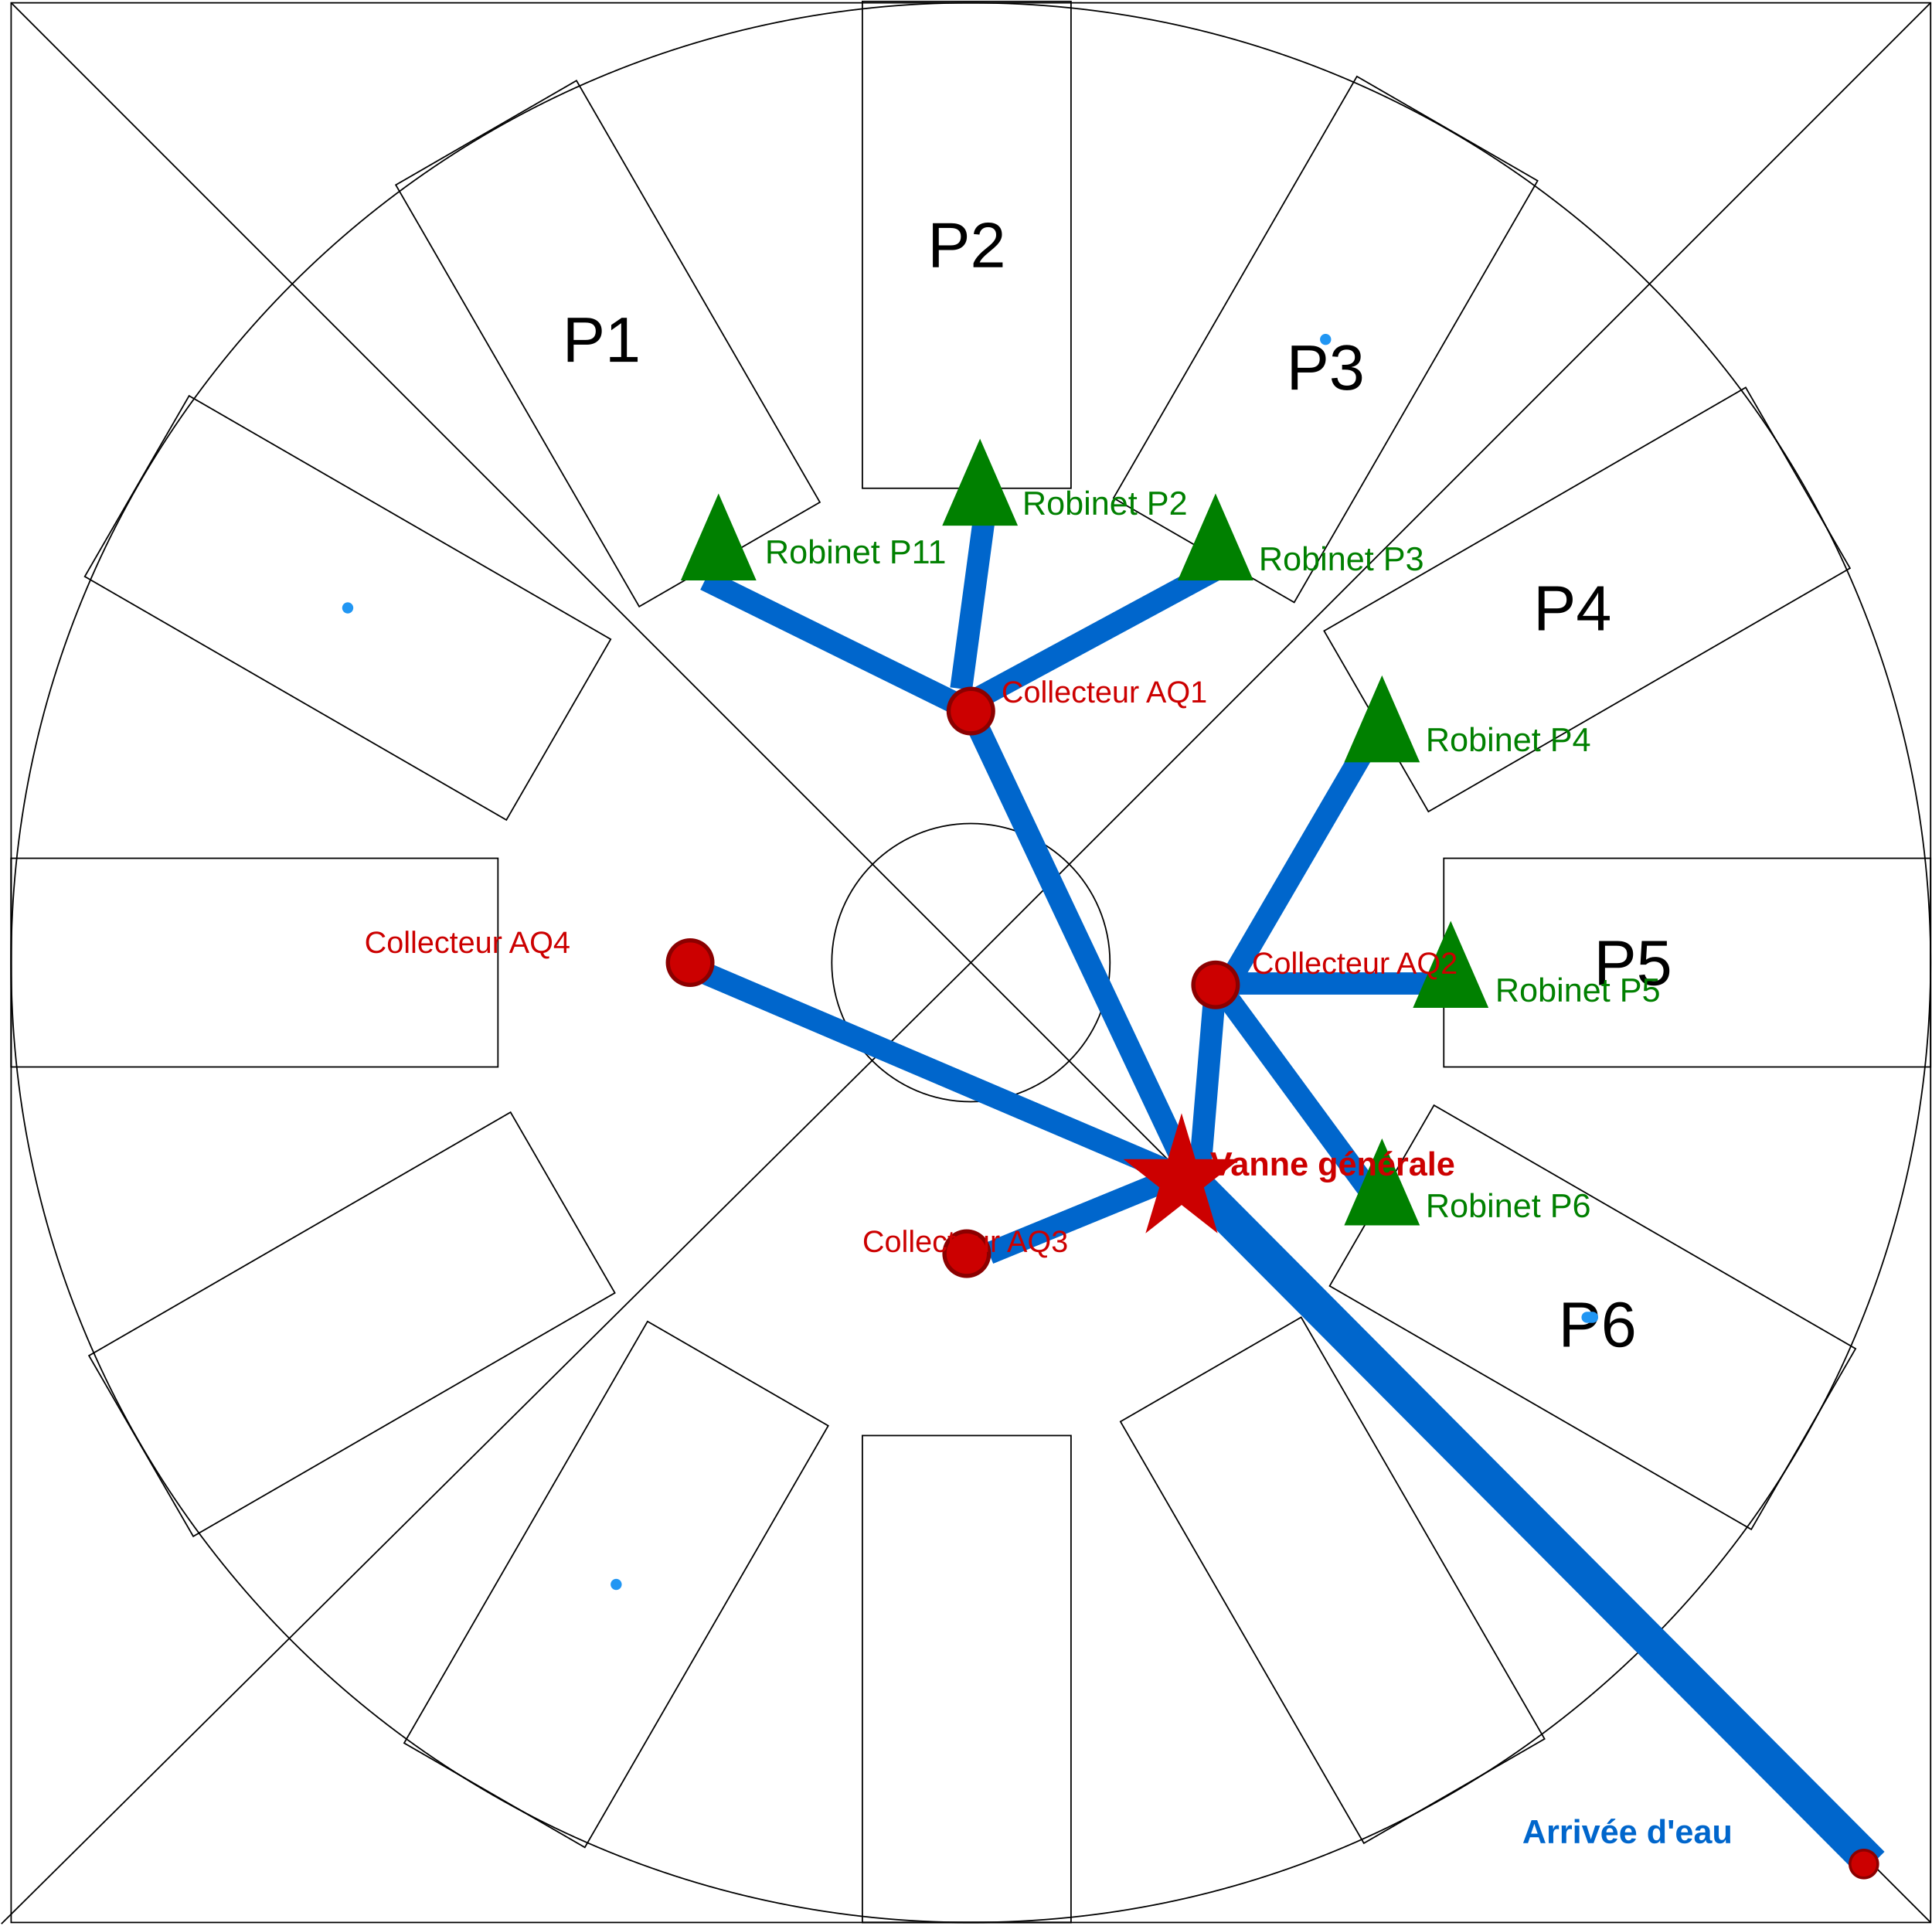
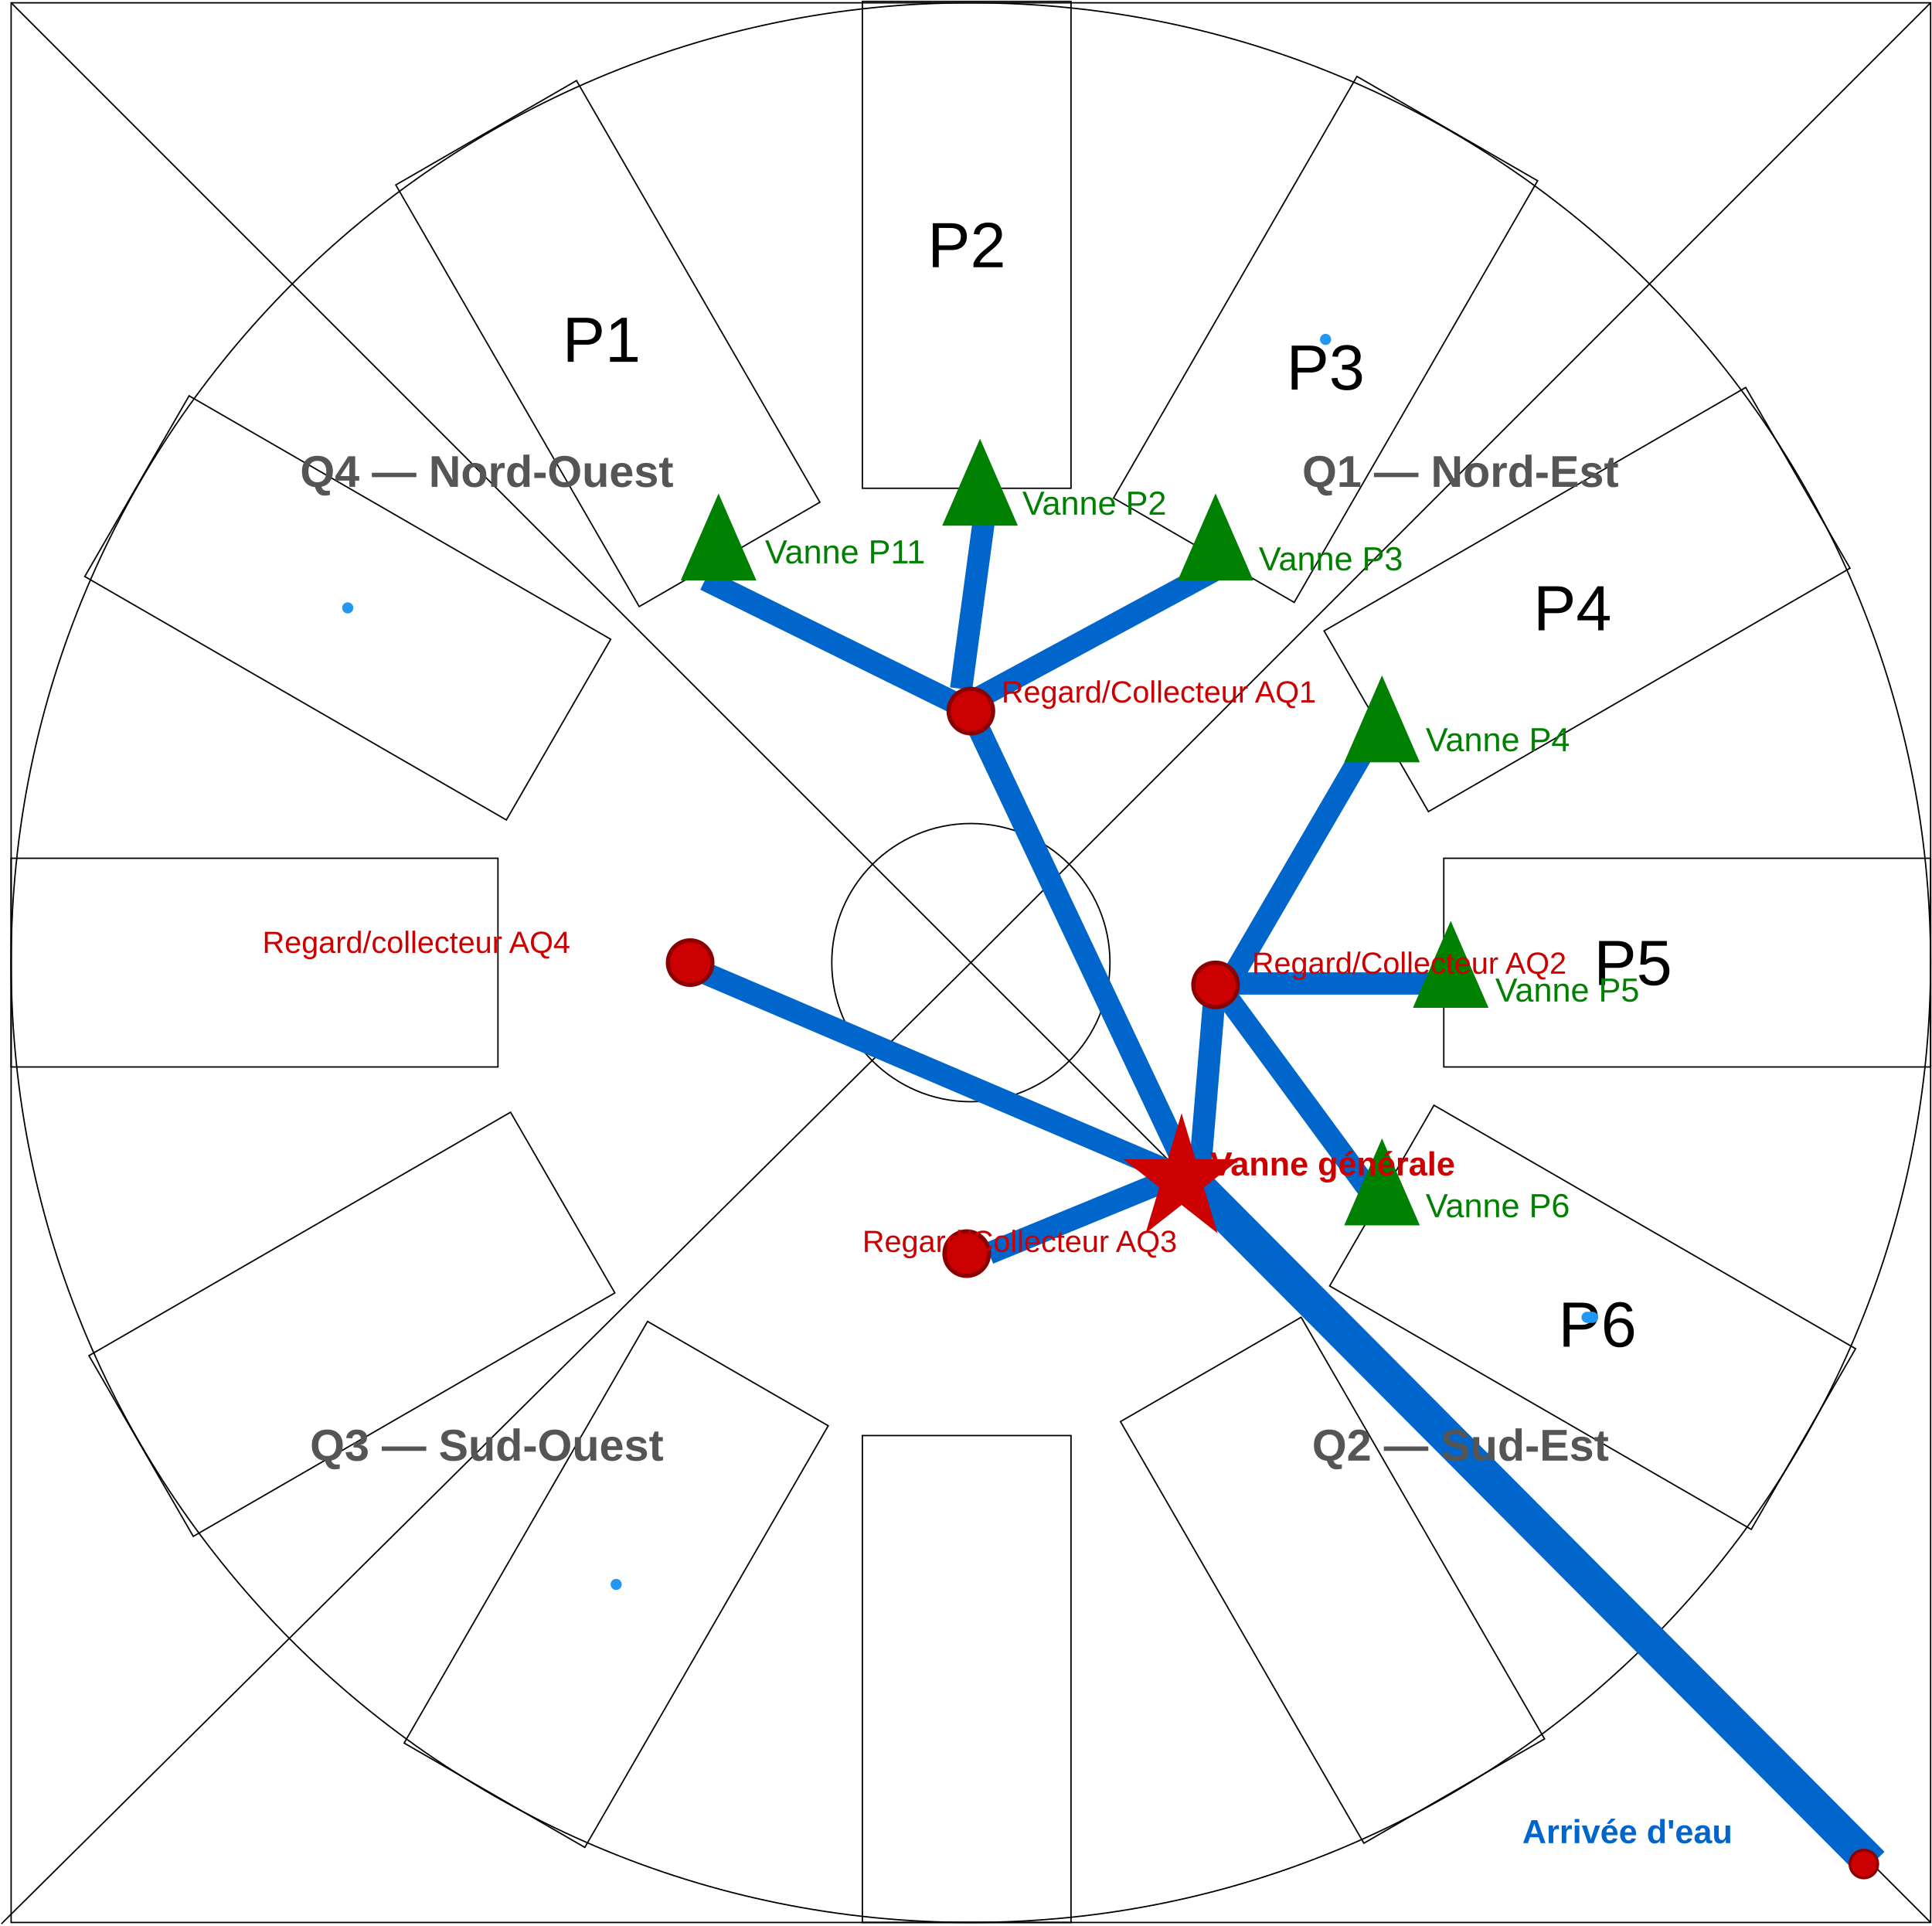
<svg xmlns="http://www.w3.org/2000/svg" viewBox="0 0 1389.00 1384.00" data-guides="{&quot;vertical&quot;:[],&quot;horizontal&quot;:[]}">
  <defs />
  <path fill="none" stroke="#000000" fill-opacity="1" stroke-width="1" stroke-opacity="1" font-size-adjust="" pointer-events="none" title="Ellipse 2" id="tSvg114f3ac8fc0" d="M698 2C1079.076 2 1388 310.923 1388 692C1388 1073.076 1079.076 1382 698 1382C316.923 1382 8 1073.076 8 692C8 310.923 316.923 2 698 2Z" style="transform-origin: -8839px -8688px;" />
  <path fill="transparent" stroke="#000000" fill-opacity="1" stroke-width="1" stroke-opacity="1" font-size-adjust="" pointer-events="none" id="tSvgdcd24356a9" title="Rectangle 1" d="M8 2C468 2 928 2 1388 2C1388 462 1388 922 1388 1382C928 1382 468 1382 8 1382C8 922 8 462 8 2Z" style="transform-origin: -4302px -4308px;" />
  <line fill="transparent" font-size-adjust="" pointer-events="none" stroke="#000000" fill-opacity="1" stroke-opacity="1" stroke-width="1" id="tSvge2f3c9027e" title="QUART2" x1="698.00" y1="692.00" x2="1388.00" y2="1382.00" transform="matrix(1 0 0 1 0 0)" style="transform-origin: 1043px 1037px;" />
  <line fill="transparent" font-size-adjust="" pointer-events="none" stroke="#000000" fill-opacity="1" stroke-opacity="1" stroke-width="1" id="tSvgdccaa349ec" title="QUART3" x1="698.00" y1="692.00" x2="1.00" y2="1383.00" transform="matrix(1 0 0 1 0 0)" style="transform-origin: 349.5px 1037.5px;" />
  <line fill="transparent" font-size-adjust="" pointer-events="none" stroke="#000000" fill-opacity="1" stroke-opacity="1" stroke-width="1" id="tSvg71ea931e4f" title="QUART4" x1="8.00" y1="2.00" x2="698.00" y2="692.00" transform="matrix(1 0 0 1 0 0)" style="transform-origin: 353px 347px;" />
  <line fill="transparent" font-size-adjust="" pointer-events="none" stroke="#000000" fill-opacity="1" stroke-opacity="1" stroke-width="1" id="tSvg160b4eea15c" title="QUART1" x1="1388.00" y1="2.00" x2="698.00" y2="692.00" transform="matrix(1 0 0 1 0 0)" style="transform-origin: 1043px 347px;" />
  <path fill="transparent" stroke="#000000" fill-opacity="1" stroke-width="1" stroke-opacity="1" font-size-adjust="" pointer-events="none" id="tSvgd3f9ea660f" title="P0" d="M620 1C670 1 720 1 770 1C770 117.667 770 234.333 770 351C720 351 670 351 620 351C620 234.333 620 117.667 620 1Z" style="transform-origin: -4305px -4824px;" />
  <path fill="transparent" stroke="#000000" fill-opacity="1" stroke-width="1" stroke-opacity="1" font-size-adjust="" pointer-events="none" id="tSvg8ec0c5e1ad" rx="0" ry="0" title="P1" d="M975.548 54.946C1018.849 79.946 1062.151 104.946 1105.452 129.946C1047.119 230.982 988.785 332.018 930.452 433.054C887.151 408.054 843.849 383.054 800.548 358.054C858.881 257.018 917.215 155.982 975.548 54.946Z" style="transform-origin: -4047px -4756px;" />
  <path fill="transparent" stroke="#000000" fill-opacity="1" stroke-width="1" stroke-opacity="1" font-size-adjust="" pointer-events="none" id="tSvg7443e932ae" rx="0" ry="0" title="P11" d="M284.548 132.946C327.849 107.946 371.151 82.946 414.452 57.946C472.785 158.982 531.119 260.018 589.452 361.054C546.151 386.054 502.849 411.054 459.548 436.054C401.215 335.018 342.881 233.982 284.548 132.946Z" style="transform-origin: -4563px -4753px;" />
  <path fill="transparent" stroke="#000000" fill-opacity="1" stroke-width="1" stroke-opacity="1" font-size-adjust="" pointer-events="none" id="tSvg18c064280a4" rx="0" ry="0" title="P8" d="M138.946 1104.452C113.946 1061.151 88.946 1017.849 63.946 974.548C164.982 916.215 266.018 857.881 367.054 799.548C392.054 842.849 417.054 886.151 442.054 929.452C341.018 987.785 239.982 1046.119 138.946 1104.452Z" style="transform-origin: -4747px -4048px;" />
  <path fill="transparent" stroke="#000000" fill-opacity="1" stroke-width="1" stroke-opacity="1" font-size-adjust="" pointer-events="none" id="tSvg57b8662222" rx="0" ry="0" title="P10" d="M60.946 414.452C85.946 371.151 110.946 327.849 135.946 284.548C236.982 342.881 338.018 401.215 439.054 459.548C414.054 502.849 389.054 546.151 364.054 589.452C263.018 531.119 161.982 472.785 60.946 414.452Z" style="transform-origin: -4750px -4563px;" />
  <path fill="transparent" stroke="#000000" fill-opacity="1" stroke-width="1" stroke-opacity="1" font-size-adjust="" pointer-events="none" id="tSvgd7ac58eff5" rx="0" ry="0" title="P7" d="M420.452 1328.054C377.151 1303.054 333.849 1278.054 290.548 1253.054C348.881 1152.018 407.215 1050.982 465.548 949.946C508.849 974.946 552.151 999.946 595.452 1024.946C537.119 1125.982 478.785 1227.018 420.452 1328.054Z" style="transform-origin: -4557px -3861px;" />
  <path fill="transparent" stroke="#000000" fill-opacity="1" stroke-width="1" stroke-opacity="1" font-size-adjust="" pointer-events="none" id="tSvg10995cc969d" rx="0" ry="0" title="P5" d="M1110.452 1250.054C1067.151 1275.054 1023.849 1300.054 980.548 1325.054C922.215 1224.018 863.881 1122.982 805.548 1021.946C848.849 996.946 892.151 971.946 935.452 946.946C993.785 1047.982 1052.119 1149.018 1110.452 1250.054Z" style="transform-origin: -4042px -3864px;" />
  <path fill="transparent" stroke="#000000" fill-opacity="1" stroke-width="1" stroke-opacity="1" font-size-adjust="" pointer-events="none" id="tSvgccd884f1ce" rx="0" ry="0" title="P4" d="M1334.054 969.548C1309.054 1012.849 1284.054 1056.151 1259.054 1099.452C1158.018 1041.119 1056.982 982.785 955.946 924.452C980.946 881.151 1005.946 837.849 1030.946 794.548C1131.982 852.881 1233.018 911.215 1334.054 969.548Z" style="transform-origin: -3855px -4053px;" />
  <path fill="transparent" stroke="#000000" fill-opacity="1" stroke-width="1" stroke-opacity="1" font-size-adjust="" pointer-events="none" id="tSvg7b1d59572c" rx="0" ry="0" title="P2" d="M1255.054 278.548C1280.054 321.849 1305.054 365.151 1330.054 408.452C1229.018 466.785 1127.982 525.119 1026.946 583.452C1001.946 540.151 976.946 496.849 951.946 453.548C1052.982 395.215 1154.018 336.881 1255.054 278.548Z" style="transform-origin: -3859px -4569px;" />
  <path fill="transparent" stroke="#000000" fill-opacity="1" stroke-width="1" stroke-opacity="1" font-size-adjust="" pointer-events="none" id="tSvg7acda4f5d7" rx="0" ry="0" title="P9" d="M8 617C124.667 617 241.333 617 358 617C358 667 358 717 358 767C241.333 767 124.667 767 8 767C8 717 8 667 8 617Z" style="transform-origin: -4817px -4308px;" />
  <path fill="transparent" stroke="#000000" fill-opacity="1" stroke-width="1" stroke-opacity="1" font-size-adjust="" pointer-events="none" id="tSvg72eedf596c" rx="0" ry="0" title="P3" d="M1038 617C1154.667 617 1271.333 617 1388 617C1388 667 1388 717 1388 767C1271.333 767 1154.667 767 1038 767C1038 717 1038 667 1038 617Z" style="transform-origin: -3787px -4308px;" />
  <path fill="transparent" stroke="#000000" fill-opacity="1" stroke-width="1" stroke-opacity="1" font-size-adjust="" pointer-events="none" id="tSvg123309966f4" rx="0" ry="0" title="P6" d="M620 1032C670 1032 720 1032 770 1032C770 1148.667 770 1265.333 770 1382C720 1382 670 1382 620 1382C620 1265.333 620 1148.667 620 1032Z" style="transform-origin: -4305px -3793px;" />
  <text font-size="46px" font-weight="400" font-style="normal" text-anchor="middle" letter-spacing="0px" word-spacing="normal" data-lh="1" data-tt="none" stroke="none" stroke-width="0" id="tSvg9d3665b40d" data-ff="Arial" x="322.00" y="114.50" width="221" height="259" title="P1T" fill="#000000" fill-opacity="1" stroke-opacity="1" data-valign="middle" data-fs="normal" data-text="P1" style="font-family: Arial; text-decoration: none; transform-origin: 432.5px 244px;">
    <tspan y="260.10" x="432.50">P1</tspan>
  </text>
  <text font-size="46px" font-weight="400" font-style="normal" text-anchor="middle" letter-spacing="0px" word-spacing="normal" data-lh="1" data-tt="none" stroke="none" stroke-width="0" id="tSvg1ad9f606c0" data-ff="Arial" x="584.50" y="46.50" width="221" height="259" title="P2T" fill="#000000" fill-opacity="1" stroke-opacity="1" data-valign="middle" data-fs="normal" data-text="P2" style="font-family: Arial; text-decoration: none; transform-origin: 695px 176px;">
    <tspan y="192.10" x="695.00">P2</tspan>
  </text>
  <text font-size="46px" font-weight="400" font-style="normal" text-anchor="middle" letter-spacing="0px" word-spacing="normal" data-lh="1" data-tt="none" stroke="none" stroke-width="0" id="tSvg14b8e3f710c" data-ff="Arial" x="1038.00" y="822.50" width="221" height="259" title="P6T" fill="#000000" fill-opacity="1" stroke-opacity="1" data-valign="middle" data-fs="normal" data-text="P6" style="font-family: Arial; text-decoration: none; transform-origin: 1148.5px 952px;">
    <tspan y="968.10" x="1148.50">P6</tspan>
  </text>
  <text font-size="46px" font-weight="400" font-style="normal" text-anchor="middle" letter-spacing="0px" word-spacing="normal" data-lh="1" data-tt="none" stroke="none" stroke-width="0" id="tSvg1289df6182" data-ff="Arial" x="1063.50" y="562.50" width="221" height="259" title="P5T" fill="#000000" fill-opacity="1" stroke-opacity="1" data-valign="middle" data-fs="normal" data-text="P5" style="font-family: Arial; text-decoration: none; transform-origin: 1174px 692px;">
    <tspan y="708.10" x="1174.00">P5</tspan>
  </text>
  <text font-size="46px" font-weight="400" font-style="normal" text-anchor="middle" letter-spacing="0px" word-spacing="normal" data-lh="1" data-tt="none" stroke="none" stroke-width="0" id="tSvgd115b5950" data-ff="Arial" x="1020.00" y="307.50" width="221" height="259" title="P4T" fill="#000000" fill-opacity="1" stroke-opacity="1" data-valign="middle" data-fs="normal" data-text="P4" style="font-family: Arial; text-decoration: none; transform-origin: 1130.5px 437px;">
    <tspan y="453.10" x="1130.50">P4</tspan>
  </text>
  <text font-size="46px" font-weight="400" font-style="normal" text-anchor="middle" letter-spacing="0px" word-spacing="normal" data-lh="1" data-tt="none" stroke="none" stroke-width="0" id="tSvg151a2514498" data-ff="Arial" x="842.50" y="134.50" width="221" height="259" title="P3T" fill="#000000" fill-opacity="1" stroke-opacity="1" data-valign="middle" data-fs="normal" data-text="P3" style="font-family: Arial; text-decoration: none; transform-origin: 953px 264px;">
    <tspan y="280.10" x="953.00">P3</tspan>
  </text>
  <path fill="transparent" stroke="#000000" fill-opacity="1" stroke-width="1" stroke-opacity="1" font-size-adjust="" pointer-events="none" id="tSvg167272cef4e" title="Ellipse 3" d="M698 592C753.229 592 798 636.771 798 692C798 747.229 753.229 792 698 792C642.771 792 598 747.229 598 692C598 636.771 642.771 592 698 592Z" style="transform-origin: -4302px -4308px;" />
  <path fill="none" stroke="rgb(33, 150, 243)" fill-opacity="1" stroke-width="8" stroke-opacity="1" font-size-adjust="" stroke-linecap="round" stroke-linejoin="round" id="tSvg1222e1afdf2" title="Path 4" d="M953 244C953 244 953 244 953 244" />
  <path fill="none" stroke="rgb(33, 150, 243)" fill-opacity="1" stroke-width="8" stroke-opacity="1" font-size-adjust="" stroke-linecap="round" stroke-linejoin="round" id="tSvga2d76ba5e5" title="Path 8" d="M1141 947C1142.333 947 1143.667 947 1145 947" />
  <path fill="none" stroke="rgb(33, 150, 243)" fill-opacity="1" stroke-width="8" stroke-opacity="1" font-size-adjust="" stroke-linecap="round" stroke-linejoin="round" id="tSvg60429485c3" title="Path 12" d="M443 1139C443 1139 443 1139 443 1139" />
  <path fill="none" stroke="rgb(33, 150, 243)" fill-opacity="1" stroke-width="8" stroke-opacity="1" font-size-adjust="" stroke-linecap="round" stroke-linejoin="round" id="tSvg85a5990df8" title="Path 16" d="M250 437C250 437 250 437 250 437" />
  <line fill="#0066cc" fill-opacity="1" stroke="#0066cc" stroke-opacity="1" stroke-width="25" id="tSvg278db11fa5" title="PE25 ARRIVEE" x1="1346.00" y1="1340.00" x2="860.00" y2="852.00" pointer-events="none" style="transform-origin: 1103px 1096px;" />
  <path fill="#CC0000" font-size-adjust="" stroke-width="2" stroke="#8B0000" cx="1098" cy="1275" r="10" id="tSvg5818e5dfcc" title="ENTREE1" fill-opacity="1" stroke-opacity="1" d="M1340 1330C1345.523 1330 1350 1334.477 1350 1340C1350 1345.523 1345.523 1350 1340 1350C1334.477 1350 1330 1345.523 1330 1340C1330 1334.477 1334.477 1330 1340 1330Z" style="transform-origin: 1340px 1340px;" />
  <path fill="#CC0000" font-size-adjust="" cx="850" cy="850" r="13" id="tSvgb92cb2bfcd" title="Vanne Generale" fill-opacity="1" stroke="none" stroke-opacity="1" d="M850 837C857.18 837 863 842.82 863 850C863 857.18 857.18 863 850 863C842.82 863 837 857.18 837 850C837 842.82 842.82 837 850 837Z" style="transform-origin: 850px 850px;" />
  <line fill="#0066cc" fill-opacity="1" stroke="#0066cc" stroke-opacity="1" stroke-width="16" id="tSvg16fa76fcf76" title="PE16AQ2" x1="861.00" y1="862.00" x2="874.00" y2="706.00" pointer-events="none" style="transform-origin: 867.5px 784px;" />
  <line fill="#0066cc" fill-opacity="1" stroke="#0066cc" stroke-opacity="1" stroke-width="16" id="tSvgf17b1e659f" title="PE16AQ4" x1="858.00" y1="851.00" x2="699.00" y2="514.00" pointer-events="none" style="transform-origin: 778.5px 682.5px;" />
  <line fill="#0066cc" fill-opacity="1" stroke="#0066cc" stroke-opacity="1" stroke-width="16" id="tSvg8cb7e6b6be" title="PE15AQ3" x1="833.00" y1="851.00" x2="711.00" y2="901.00" pointer-events="none" style="transform-origin: 772px 876px;" />
  <line fill="#0066cc" fill-opacity="1" stroke="#0066cc" stroke-opacity="1" stroke-width="16" id="tSvg3389fe7ecb" title="PE16AQ1" x1="850.00" y1="846.00" x2="503.00" y2="698.00" pointer-events="none" style="transform-origin: 676.5px 772px;" />
  <line fill="#0066cc" fill-opacity="1" stroke="#0066cc" stroke-opacity="1" stroke-width="16" id="tSvg310a822123" title="PE16P4" x1="984.00" y1="534.00" x2="882.00" y2="709.00" style="transform-origin: 933px 621.5px;" />
  <line fill="#0066cc" fill-opacity="1" stroke="#0066cc" stroke-opacity="1" stroke-width="16" id="tSvg160ea303430" title="PE16P5" x1="1038.00" y1="707.00" x2="880.00" y2="707.00" style="transform-origin: 959px 707px;" />
  <line fill="#0066cc" fill-opacity="1" stroke="#0066cc" stroke-opacity="1" stroke-width="16" id="tSvg1057a4ca9d8" title="PE16P6" x1="989.00" y1="862.00" x2="878.00" y2="711.00" style="transform-origin: 933.5px 786.5px;" />
  <line fill="#0066cc" fill-opacity="1" stroke="#0066cc" stroke-opacity="1" stroke-width="16" id="tSvg91af9e4f68" title="PE16P3" x1="888.00" y1="402.00" x2="701.00" y2="503.00" style="transform-origin: 794.5px 452.5px;" />
  <line fill="#0066cc" fill-opacity="1" stroke="#0066cc" stroke-opacity="1" stroke-width="16" id="tSvg152012403b5" title="PE16P2" x1="709.00" y1="362.00" x2="691.00" y2="495.19" style="transform-origin: 700px 428.59px;" />
  <line fill="#0066cc" fill-opacity="1" stroke="#0066cc" stroke-opacity="1" stroke-width="16" id="tSvg129eca0bd7c" title="PE16P1" x1="700.83" y1="512.38" x2="507.00" y2="416.75" style="transform-origin: 603.91px 464.56px;" />
  <path fill="#cc0000" stroke="#cc0000" fill-opacity="1" stroke-width="1" stroke-opacity="1" font-size-adjust="" pointer-events="none" id="tSvg16a0e4c0692" title="Arrivée d&amp;#39;eau" d="M849.5 802C852.681 812.595 855.862 823.189 859.043 833.784C869.335 833.784 879.628 833.785 889.92 833.785C881.593 840.333 873.267 846.882 864.94 853.43C868.121 864.025 871.301 874.62 874.481 885.215C866.154 878.667 857.827 872.12 849.5 865.572C841.173 872.12 832.846 878.667 824.519 885.215C827.699 874.62 830.879 864.025 834.06 853.43C825.733 846.882 817.407 840.333 809.08 833.785C819.372 833.785 829.665 833.784 839.957 833.784C843.138 823.189 846.319 812.595 849.5 802Z" />
  <path fill="rgb(204, 0, 0)" font-size-adjust="" stroke-width="3" stroke="rgb(139, 0, 0)" cx="648" cy="780" r="16" id="tSvg10d078e3970" title="AQ3" fill-opacity="1" stroke-opacity="1" d="M695 885.215C703.837 885.215 711 892.378 711 901.215C711 910.051 703.837 917.215 695 917.215C686.163 917.215 679 910.051 679 901.215C679 892.378 686.163 885.215 695 885.215Z" style="transform-origin: 695px 901.21px;" />
  <path fill="rgb(204, 0, 0)" font-size-adjust="" stroke-width="3" stroke="rgb(139, 0, 0)" cx="786" cy="742" r="16" id="tSvg126306828b2" title="AQ2" fill-opacity="1" stroke-opacity="1" d="M873.92 692C882.756 692 889.92 699.163 889.92 708C889.92 716.837 882.756 724 873.92 724C865.083 724 857.92 716.837 857.92 708C857.92 699.163 865.083 692 873.92 692Z" style="transform-origin: 873.92px 708px;" />
  <path fill="rgb(204, 0, 0)" font-size-adjust="" stroke-width="3" stroke="rgb(139, 0, 0)" cx="610" cy="642" r="16" id="tSvgc60705d02" title="AQ4" fill-opacity="1" stroke-opacity="1" d="M496.173 676C505.009 676 512.173 683.163 512.173 692C512.173 700.837 505.009 708 496.173 708C487.336 708 480.173 700.837 480.173 692C480.173 683.163 487.336 676 496.173 676Z" style="transform-origin: 496.17px 692px;" />
  <path fill="rgb(204, 0, 0)" font-size-adjust="" stroke-width="3" stroke="rgb(139, 0, 0)" cx="748" cy="604" r="16" id="tSvg18097389707" title="AQ1" fill-opacity="1" stroke-opacity="1" d="M698 495.188C706.837 495.188 714 502.351 714 511.188C714 520.024 706.837 527.188 698 527.188C689.163 527.188 682 520.024 682 511.188C682 502.351 689.163 495.188 698 495.188Z" style="transform-origin: 698px 511.19px;" />
  <path fill="#008000" stroke="#008000" fill-opacity="1" stroke-width="1" stroke-opacity="1" id="tSvg16ac3abe458" title="Robinet1" d="M516.586 356C516.586 356 516.586 356 516.586 356L543 416.75C543 416.75 543 416.75 543 416.75H490.173C490.173 416.75 490.173 416.75 490.173 416.75Z" />
  <path fill="#008000" stroke="#008000" fill-opacity="1" stroke-width="1" stroke-opacity="1" id="tSvg6f21b4e577" title="Robinet3" d="M873.92 356C873.92 356 873.92 356 873.92 356L900.334 416.75C900.334 416.75 900.334 416.75 900.334 416.75H847.506C847.506 416.75 847.506 416.75 847.506 416.75Z" />
  <path fill="#008000" stroke="#008000" fill-opacity="1" stroke-width="1" stroke-opacity="1" id="tSvgd69c6a66d6" title="Robinet2" d="M704.586 316.625C704.586 316.625 704.586 316.625 704.586 316.625L731 377.375C731 377.375 731 377.375 731 377.375H678.173C678.173 377.375 678.173 377.375 678.173 377.375Z" />
  <path fill="#008000" stroke="#008000" fill-opacity="1" stroke-width="1" stroke-opacity="1" id="tSvg567bf539a3" title="Robinet6" d="M993.586 819.625C993.586 819.625 993.586 819.625 993.586 819.625L1020 880.375C1020 880.375 1020 880.375 1020 880.375H967.173C967.173 880.375 967.173 880.375 967.173 880.375Z" />
  <path fill="#008000" stroke="#008000" fill-opacity="1" stroke-width="1" stroke-opacity="1" id="tSvgc62537df6c" title="Robinet5" d="M1043 663.25C1043 663.25 1043 663.25 1043 663.25L1069.414 724C1069.414 724 1069.414 724 1069.414 724H1016.586C1016.586 724 1016.586 724 1016.586 724Z" />
  <path fill="#008000" stroke="#008000" fill-opacity="1" stroke-width="1" stroke-opacity="1" title="Robinet4" d="M993.586 486.75C993.586 486.75 993.586 486.75 993.586 486.75L1020 547.5C1020 547.5 1020 547.5 1020 547.5H967.173C967.173 547.5 967.173 547.5 967.173 547.5Z" id="tSvg8f6f327480" />
  <text x="550" y="405" font-family="Arial" font-size="24" fill="#008000" text-anchor="start">
-   Robinet P11
+   Vanne P11
</text>
  <text x="735" y="370" font-family="Arial" font-size="24" fill="#008000" text-anchor="start">
-   Robinet P2
+   Vanne P2
</text>
  <text x="905" y="410" font-family="Arial" font-size="24" fill="#008000" text-anchor="start">
-   Robinet P3
+   Vanne P3
</text>
  <text x="1025" y="540" font-family="Arial" font-size="24" fill="#008000" text-anchor="start">
-   Robinet P4
+   Vanne P4
</text>
  <text x="1075" y="720" font-family="Arial" font-size="24" fill="#008000" text-anchor="start">
-   Robinet P5
+   Vanne P5
</text>
  <text x="1025" y="875" font-family="Arial" font-size="24" fill="#008000" text-anchor="start">
-   Robinet P6
+   Vanne P6
</text>
  <text x="870" y="845" font-family="Arial" font-size="24" font-weight="bold" fill="#CC0000" text-anchor="start">
  Vanne générale
</text>
  <text x="720" y="505" font-family="Arial" font-size="22" fill="#CC0000" text-anchor="start">
-   Collecteur AQ1
+   
+   Regard/Collecteur AQ1
</text>
  <text x="900" y="700" font-family="Arial" font-size="22" fill="#CC0000" text-anchor="start">
-   Collecteur AQ2
+   Regard/Collecteur AQ2
</text>
  <text x="620" y="900" font-family="Arial" font-size="22" fill="#CC0000" text-anchor="start">
-   Collecteur AQ3
+   Regard/Collecteur AQ3
</text>
  <text x="410" y="685" font-family="Arial" font-size="22" fill="#CC0000" text-anchor="end">
-   Collecteur AQ4
+   Regard/collecteur AQ4
</text>
  <text x="1170" y="1325" font-family="Arial" font-size="24" font-weight="bold" fill="#0066CC" text-anchor="middle">
  Arrivée d'eau
</text>
+   <text x="1050" y="350" font-family="Arial" font-size="32" font-weight="bold" fill="#555555" text-anchor="middle">
+   Q1 — Nord-Est
+ </text>
+   <text x="1050" y="1050" font-family="Arial" font-size="32" font-weight="bold" fill="#555555" text-anchor="middle">
+   Q2 — Sud-Est
+ </text>
+   <text x="350" y="1050" font-family="Arial" font-size="32" font-weight="bold" fill="#555555" text-anchor="middle">
+   Q3 — Sud-Ouest
+ </text>
+   <text x="350" y="350" font-family="Arial" font-size="32" font-weight="bold" fill="#555555" text-anchor="middle">
+   Q4 — Nord-Ouest
+ </text>
</svg>
